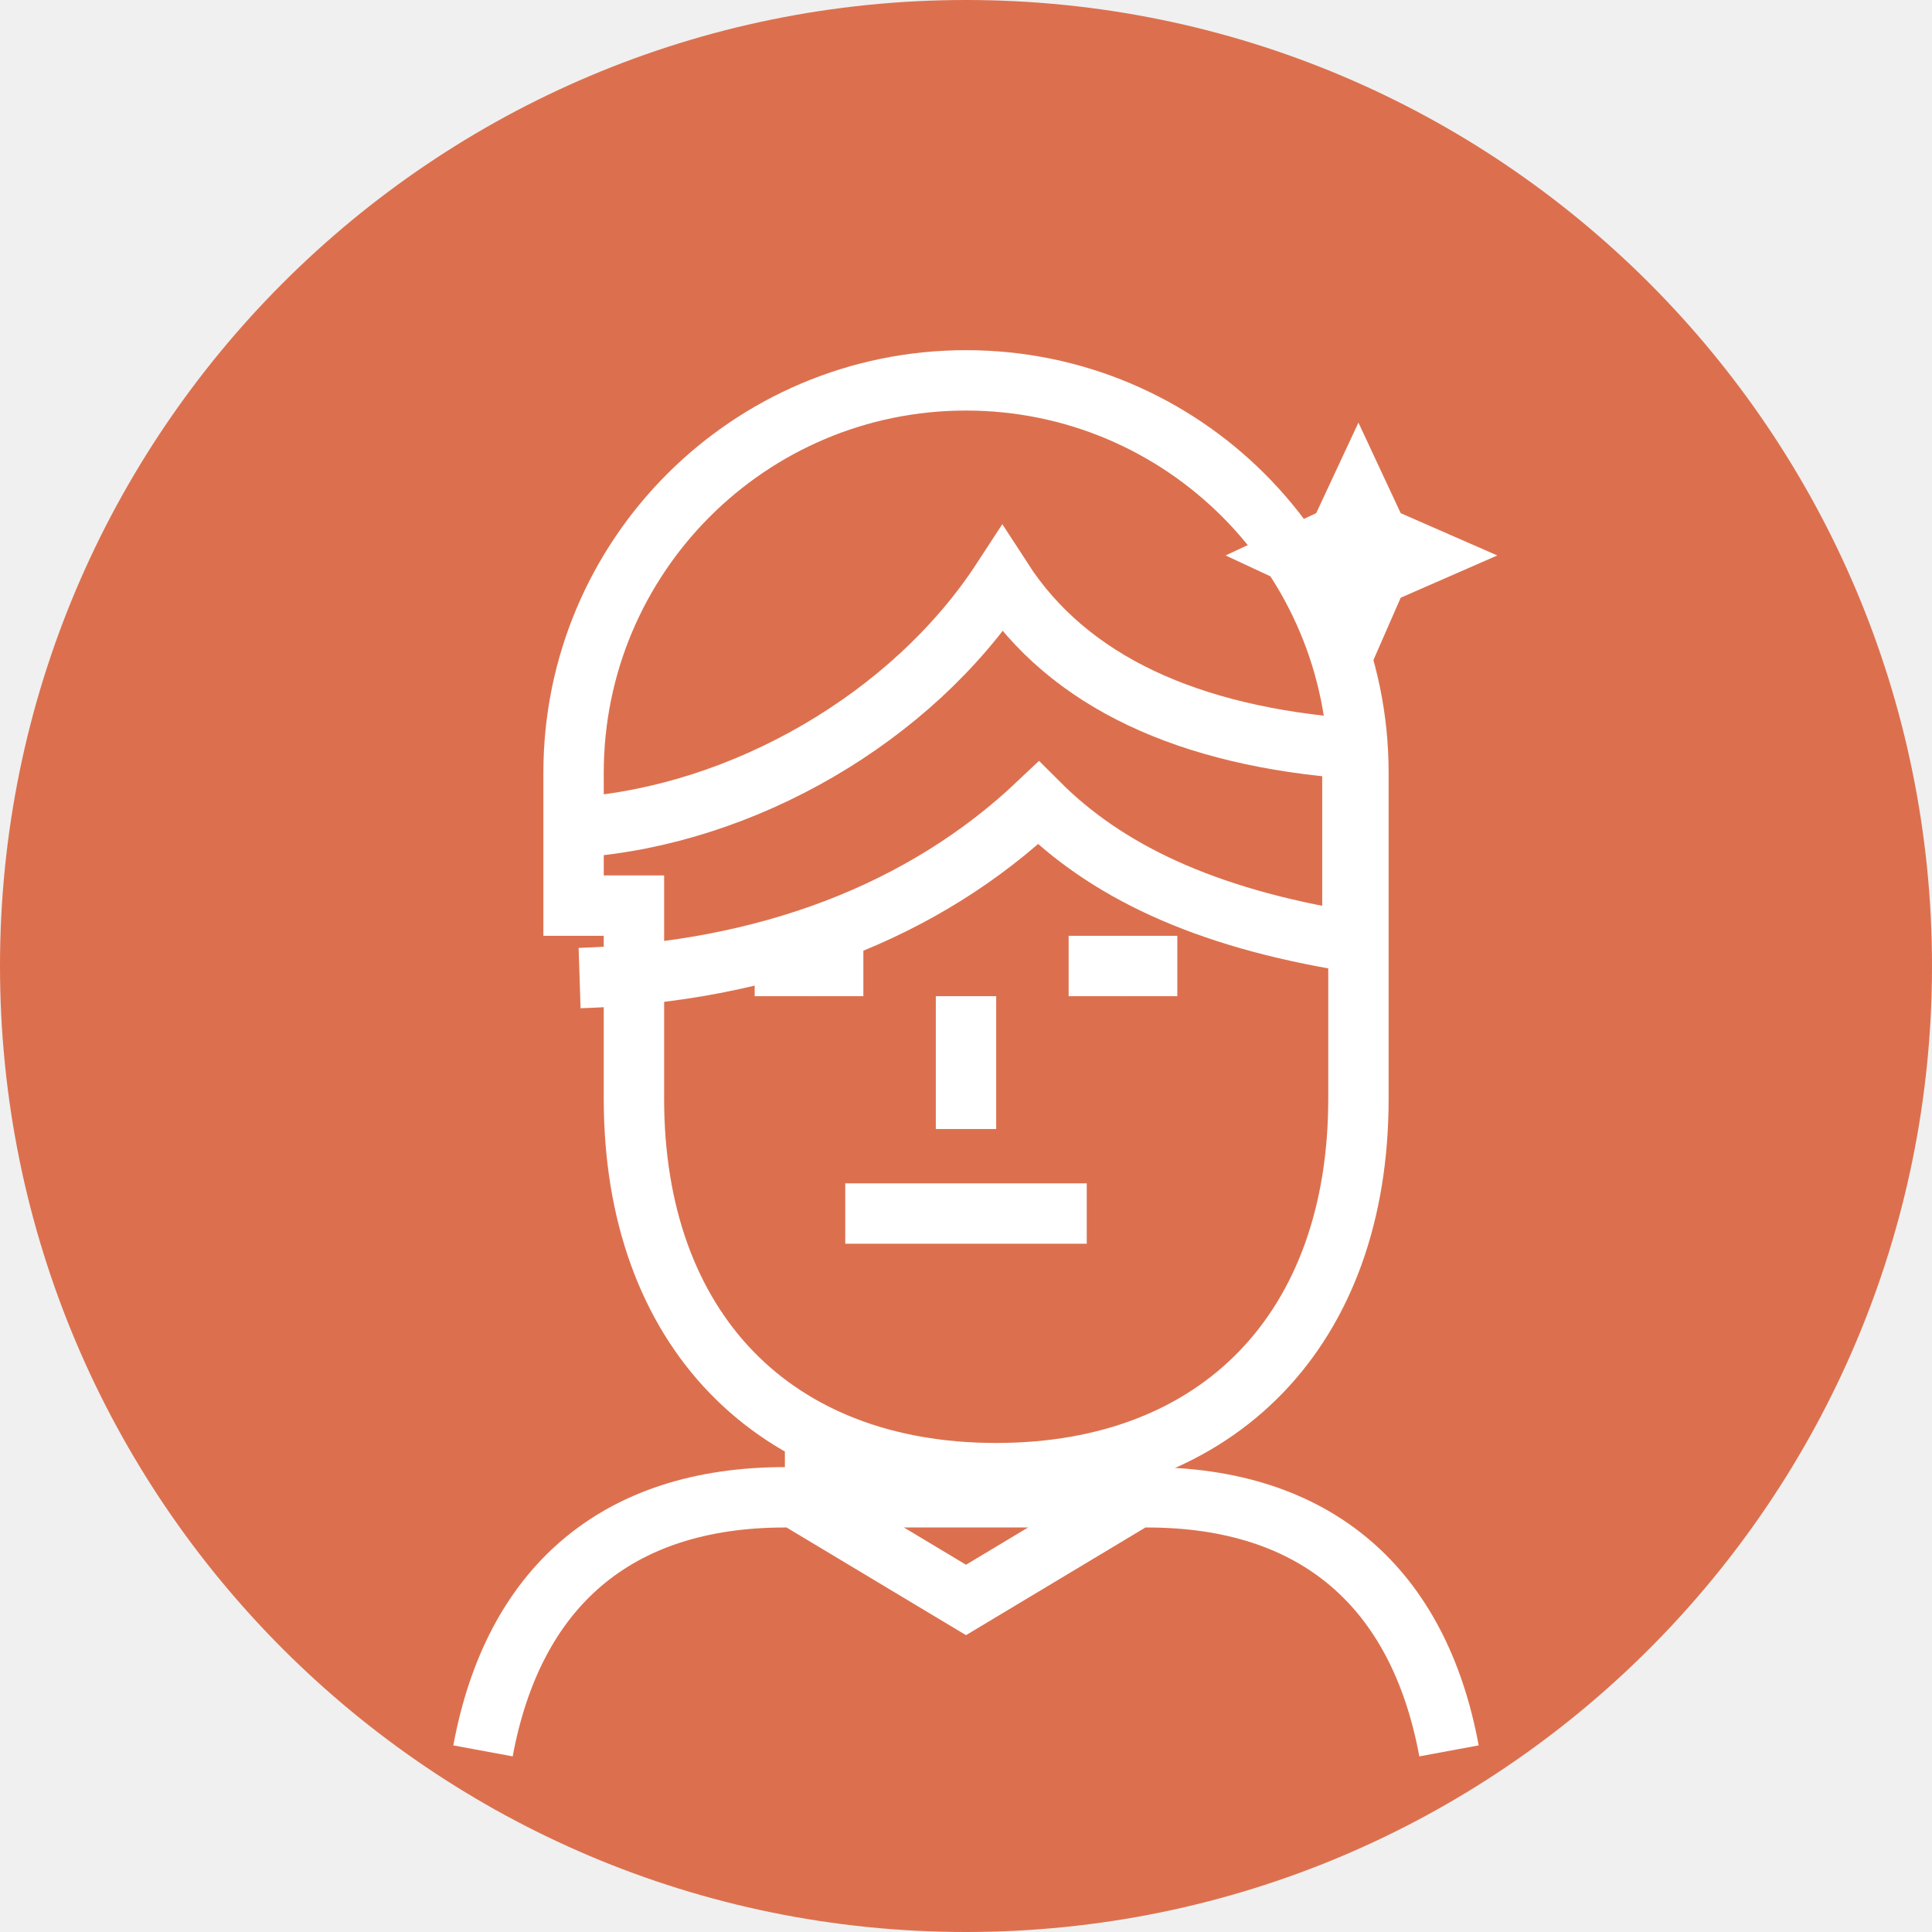
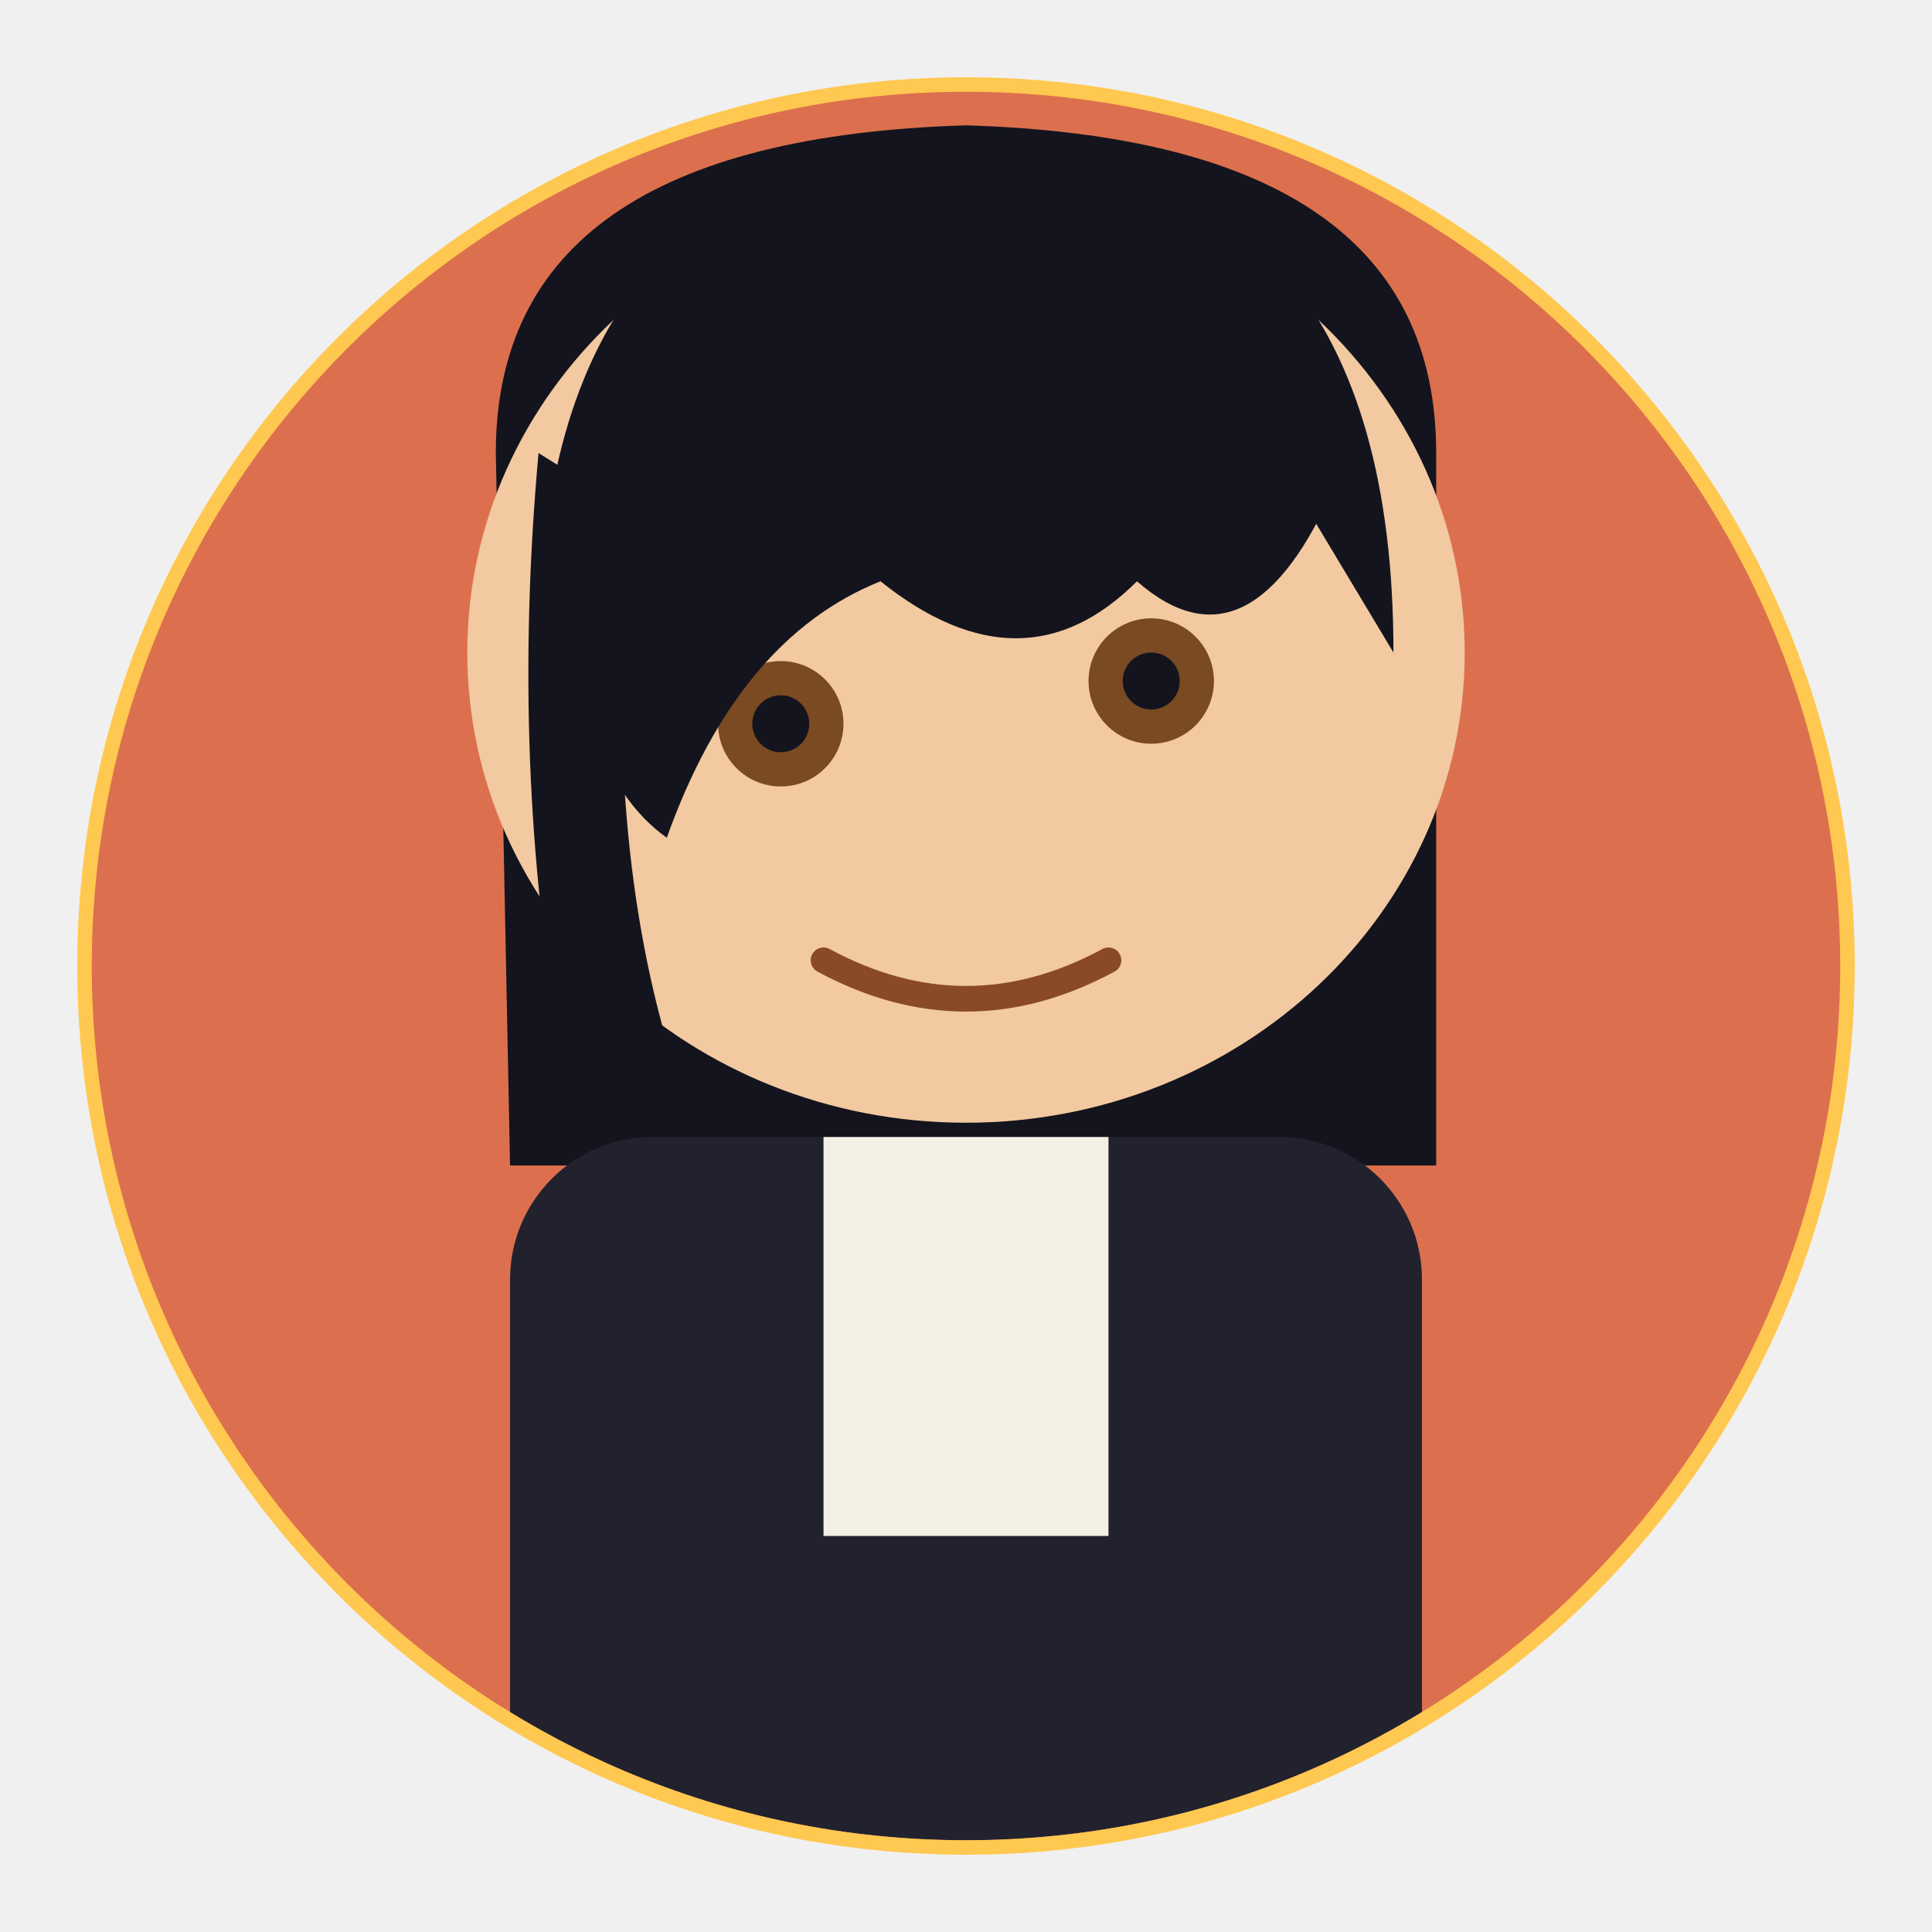
- <svg xmlns="http://www.w3.org/2000/svg" viewBox="0 0 32 32">
-   <circle cx="16" cy="16" r="16" fill="#dc704e" />
-   <path d="M9.5 15v-2.2a6.5 6.5 0 0 1 13 0v5.4c0 3.8-2.3 6.2-6 6.2s-6-2.4-6-6.2V15Z" fill="none" stroke="white" strokeWidth="1.5" strokeLinejoin="round" />
-   <path d="M9.6 13.7c2.7-.2 5.5-1.8 7-4.1 1.1 1.7 3.1 2.6 5.8 2.8v3.2c-2.5-.4-4.1-1.2-5.2-2.3-1.9 1.8-4.5 2.8-7.6 2.9" fill="none" stroke="white" strokeWidth="1.4" strokeLinejoin="round" />
-   <path d="M12.5 16h1.8m3.4 0h1.8" stroke="white" strokeWidth="1.5" strokeLinecap="round" />
-   <circle cx="13.4" cy="16" r=".5" fill="white" />
-   <circle cx="18.6" cy="16" r=".5" fill="white" />
-   <path d="M16 16.5v2.2m-2 1.4h4" fill="none" stroke="white" strokeWidth="1.2" strokeLinecap="round" />
-   <path d="M13.5 24v1l2.5 1.5 2.5-1.5v-1M8 29c.5-2.7 2.2-4.2 5-4.2h6c2.8 0 4.5 1.5 5 4.2" fill="none" stroke="white" strokeWidth="1.5" strokeLinejoin="round" strokeLinecap="round" />
-   <path d="m22.5 7 .7 1.5 1.6.7-1.6.7-.7 1.6-.7-1.6-1.5-.7 1.5-.7.7-1.5Z" fill="white" />
+ <svg xmlns="http://www.w3.org/2000/svg" viewBox="0 0 800 800">
+   <defs>
+     <clipPath id="clipCircle">
+       <circle cx="400" cy="400" r="362" />
+     </clipPath>
+   </defs>
+   <circle cx="400" cy="400" r="365" fill="#dc704e" />
+   <g clip-path="url(#clipCircle)">
+     <g transform="translate(400 400) scale(1.18) translate(-400 -400)">
+       <path d="M 235 220 Q 235 110 400 105 Q 565 110 565 220 L 565 470 L 240 470 Z" fill="#14141E" />
+       <rect x="240" y="460" width="320" height="300" rx="50" fill="#22222E" />
+       <rect x="350" y="460" width="100" height="140" fill="#F5F0E6" />
+       <ellipse cx="400" cy="290" rx="175" ry="165" fill="#F2C9A0" />
+       <path d="M 250 290 Q 250 115 400 110 Q 550 115 550 290 L 520 240 Q 400 200 280 240 Z" fill="#14141E" />
+       <path d="M 250 220 Q 240 330 258 430 L 296 430 Q 272 350 282 240 Z" fill="#14141E" />
+       <circle cx="335" cy="315" r="22" fill="#7A4A22" />
+       <circle cx="335" cy="315" r="10" fill="#14141E" />
+       <circle cx="465" cy="300" r="22" fill="#7A4A22" />
+       <circle cx="465" cy="300" r="10" fill="#14141E" />
+       <path d="M 530 230 Q 400 170 260 250 Q 260 330 295 355 Q 320 285 370 265 Q 420 305 460 265 Q 500 300 530 230 Z" fill="#14141E" />
+       <path d="M 350 398 Q 400 425 450 398" fill="none" stroke="#8A4A2A" stroke-width="9" stroke-linecap="round" />
+     </g>
+   </g>
+   <circle cx="400" cy="400" r="365" fill="none" stroke="#FFC850" stroke-width="6" />
</svg>
